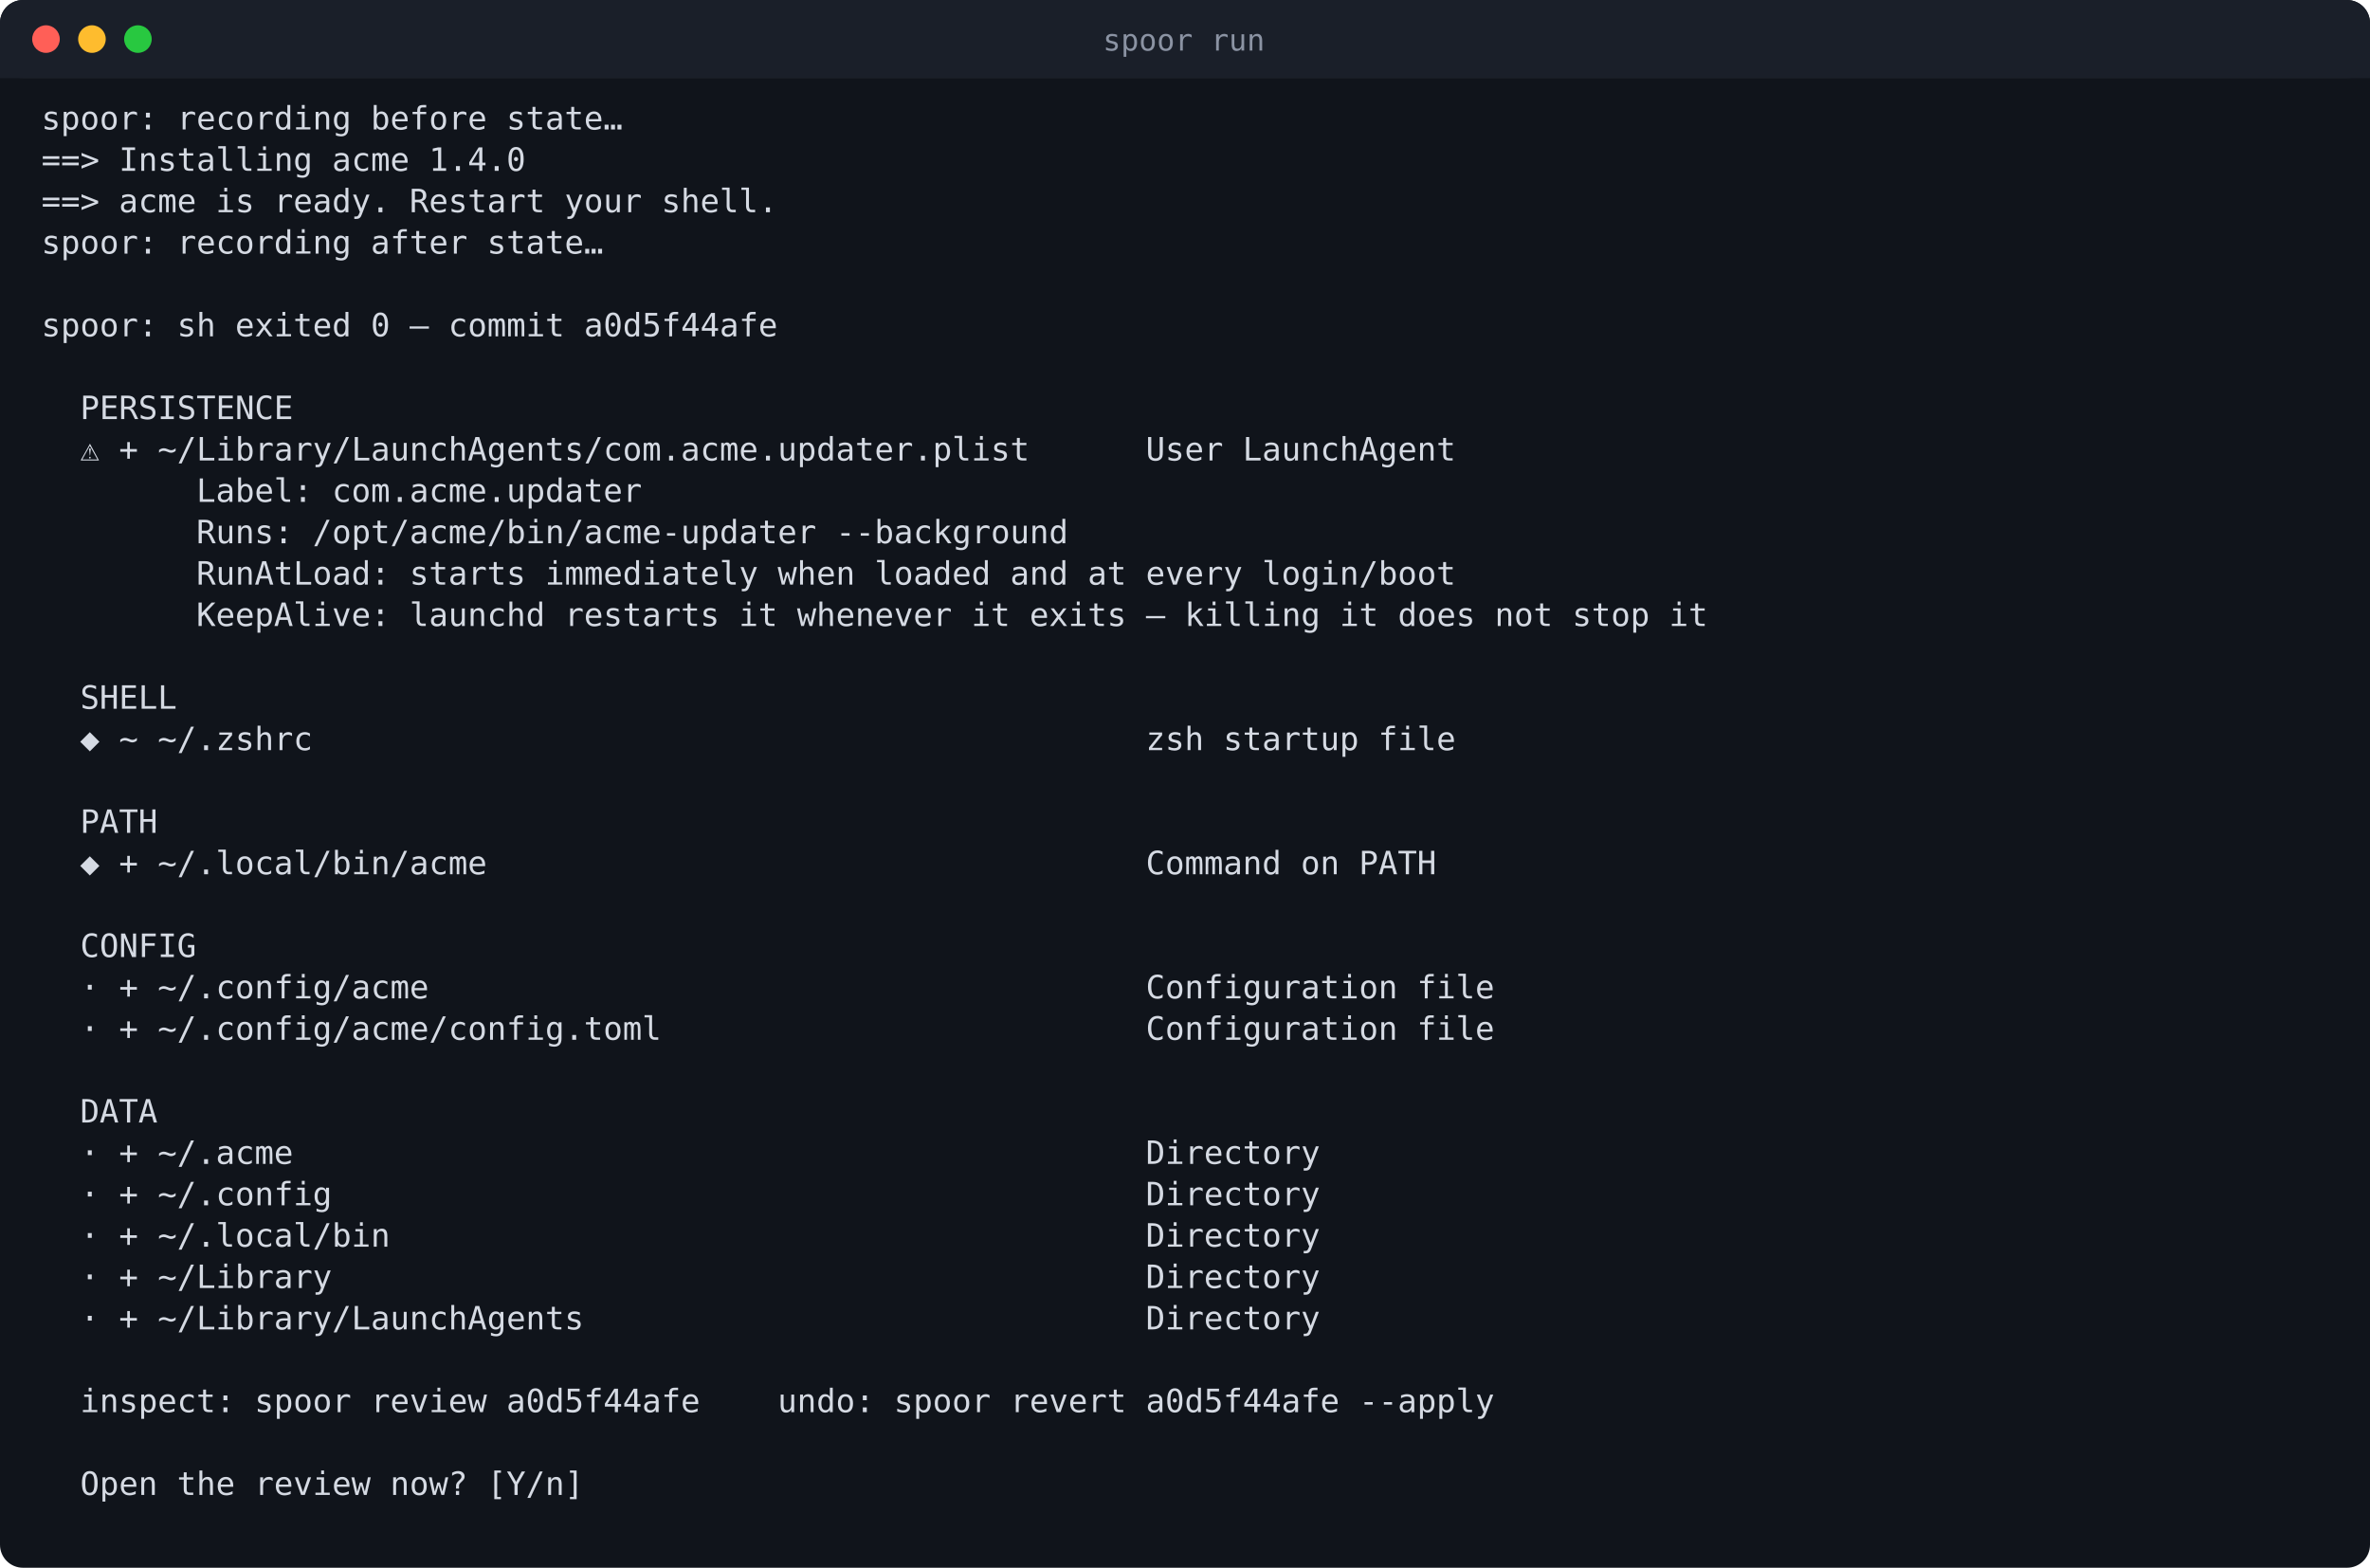
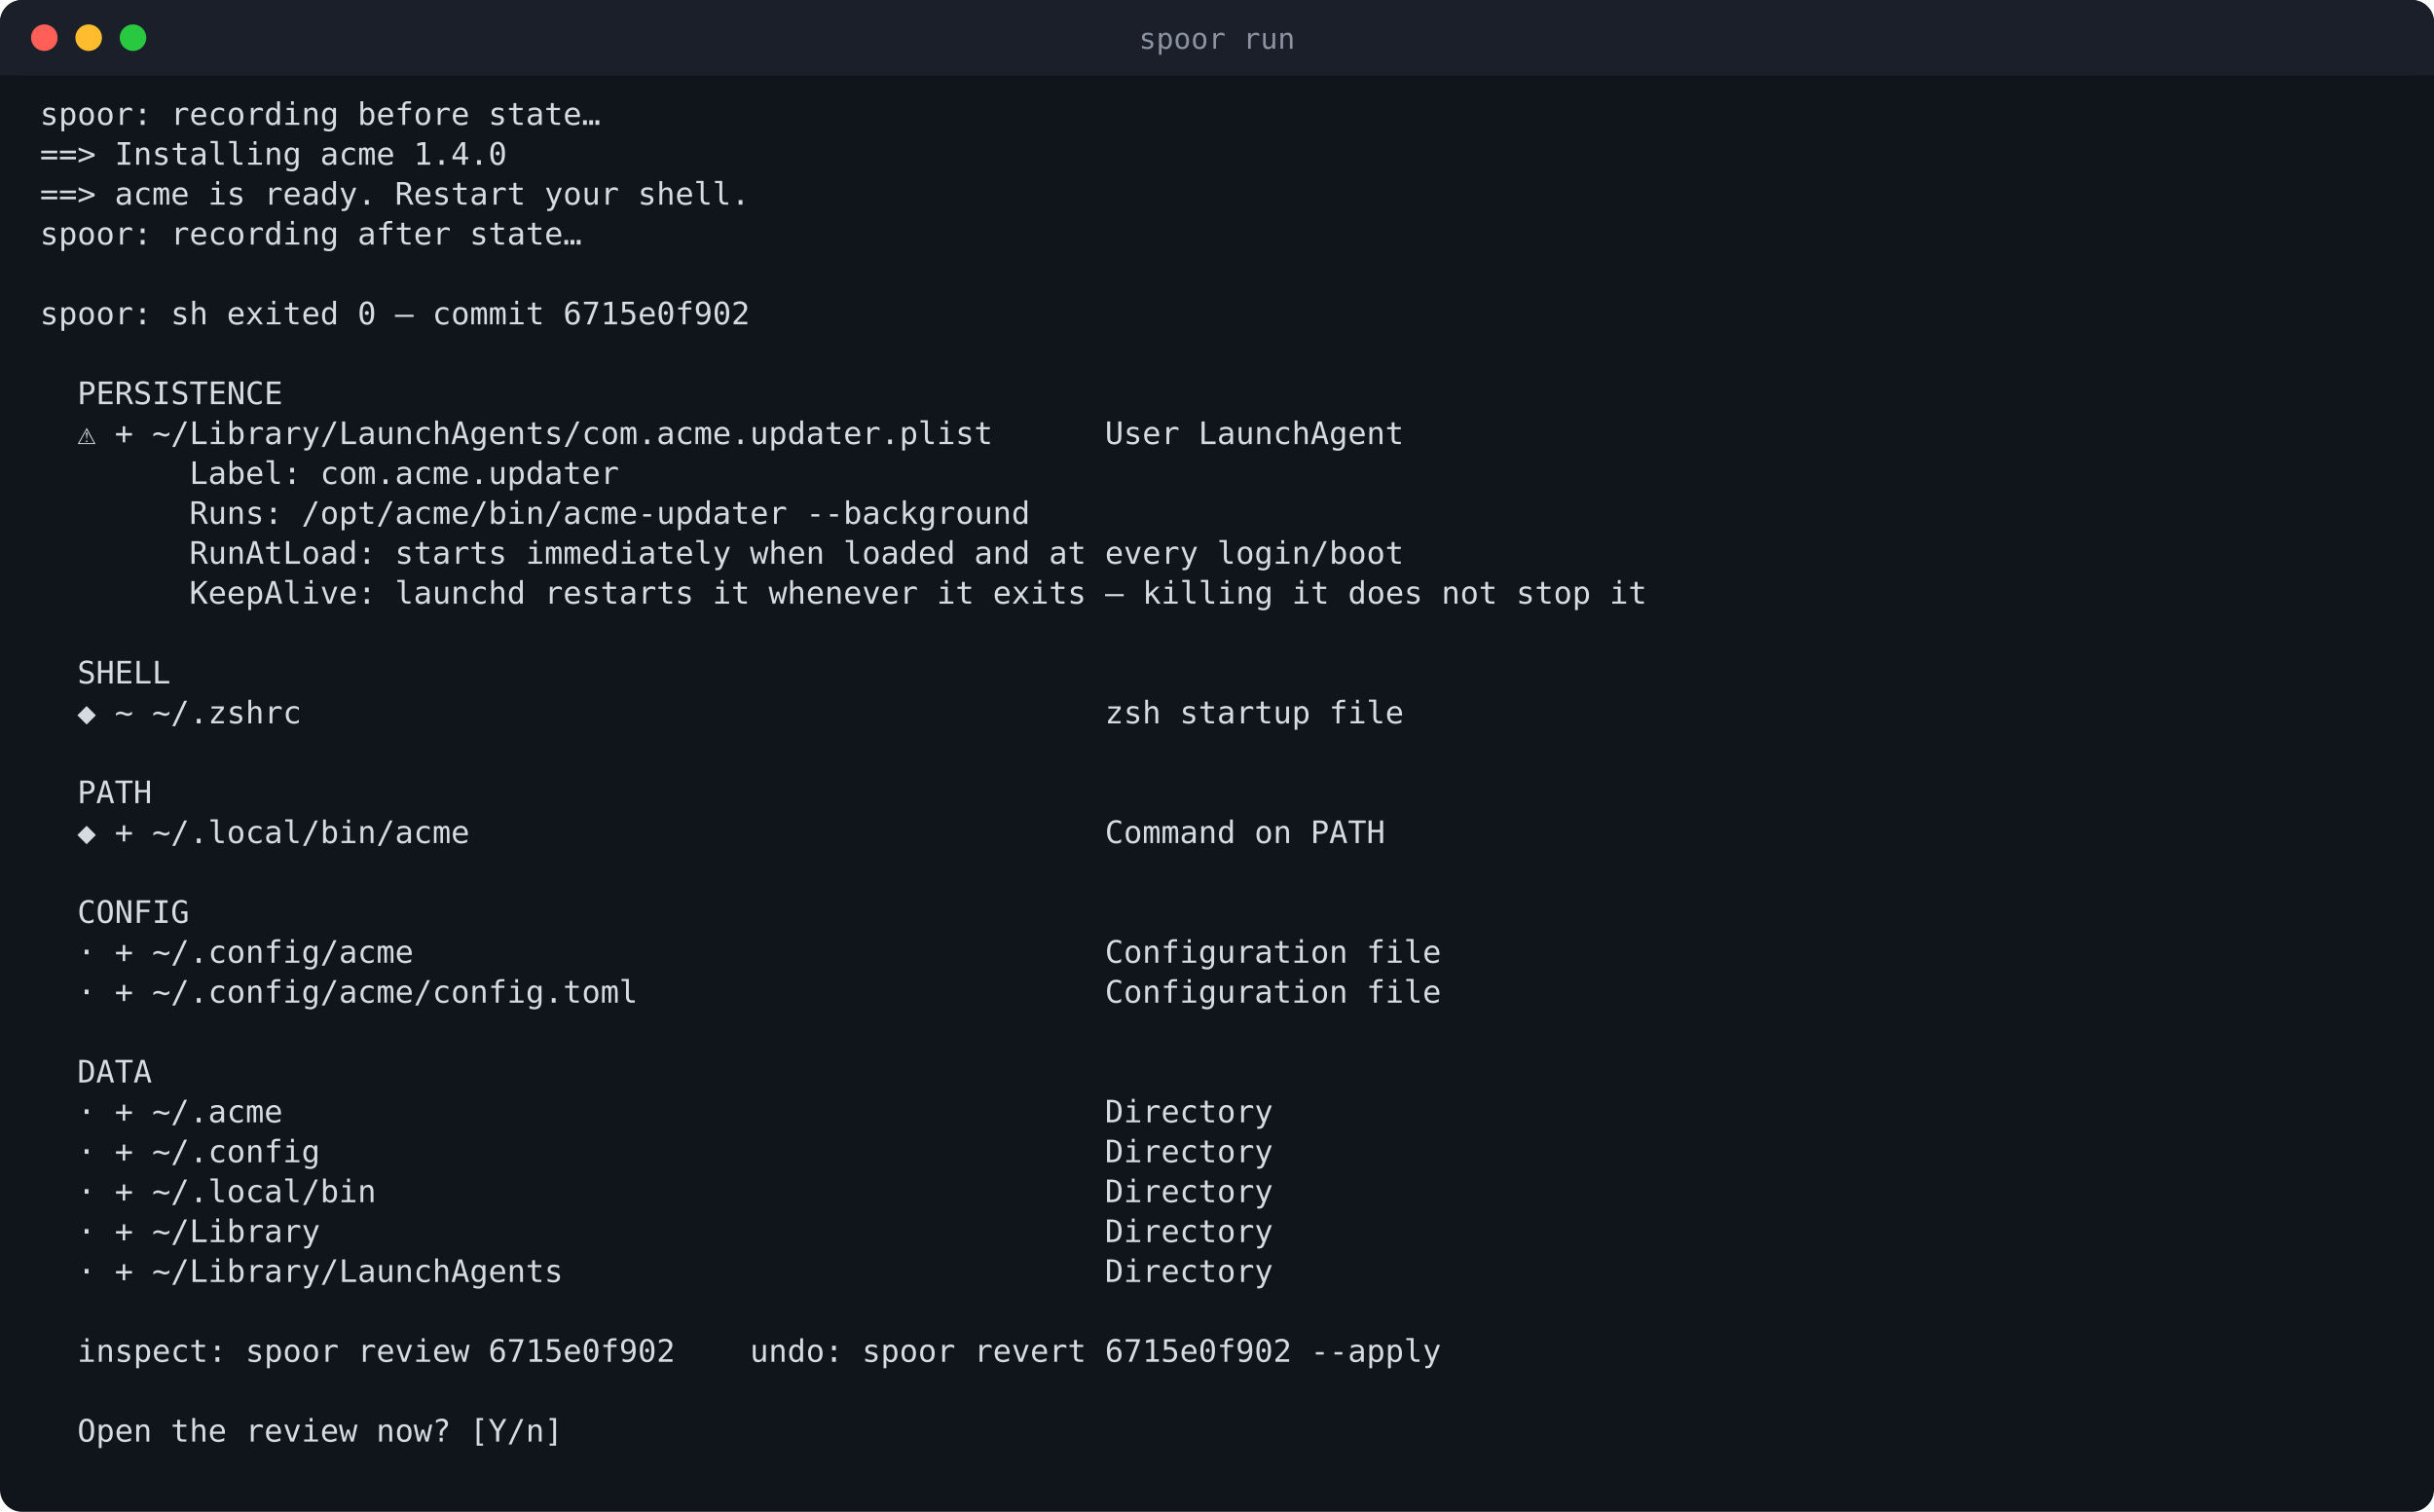
- <svg xmlns="http://www.w3.org/2000/svg" width="1031" height="682" viewBox="0 0 1031 682" font-family="'SF Mono', Menlo, Consolas, 'DejaVu Sans Mono', 'Liberation Mono', monospace" font-size="14">
-   <rect width="1031" height="682" rx="10" fill="#10141b" />
-   <rect width="1031" height="34" rx="10" fill="#1a1f29" />
-   <rect y="24" width="1031" height="10" fill="#1a1f29" />
+ <svg xmlns="http://www.w3.org/2000/svg" width="1098" height="682" viewBox="0 0 1098 682" font-family="'SF Mono', Menlo, Consolas, 'DejaVu Sans Mono', 'Liberation Mono', monospace" font-size="14">
+   <rect width="1098" height="682" rx="10" fill="#10141b" />
+   <rect width="1098" height="34" rx="10" fill="#1a1f29" />
+   <rect y="24" width="1098" height="10" fill="#1a1f29" />
  <circle cx="20" cy="17" r="6" fill="#ff5f57" />
  <circle cx="40" cy="17" r="6" fill="#febc2e" />
  <circle cx="60" cy="17" r="6" fill="#28c840" />
-   <text x="515" y="22" fill="#8b93a3" text-anchor="middle" font-size="13">spoor run</text>
+   <text x="549" y="22" fill="#8b93a3" text-anchor="middle" font-size="13">spoor run</text>
  <text x="18.00" y="56.32" fill="#d5dae3" xml:space="preserve">spoor: recording before state</text>
  <text x="262.47" y="56.32" fill="#d5dae3" textLength="8.43" lengthAdjust="spacingAndGlyphs" xml:space="preserve">…</text>
  <text x="18.00" y="74.32" fill="#d5dae3" xml:space="preserve">==&gt; Installing acme 1.4.0</text>
  <text x="18.00" y="92.32" fill="#d5dae3" xml:space="preserve">==&gt; acme is ready. Restart your shell.</text>
  <text x="18.00" y="110.32" fill="#d5dae3" xml:space="preserve">spoor: recording after state</text>
  <text x="254.04" y="110.32" fill="#d5dae3" textLength="8.43" lengthAdjust="spacingAndGlyphs" xml:space="preserve">…</text>
  <text x="18.00" y="146.32" fill="#d5dae3" xml:space="preserve">spoor: sh exited 0 </text>
  <text x="178.17" y="146.32" fill="#d5dae3" textLength="8.43" lengthAdjust="spacingAndGlyphs" xml:space="preserve">—</text>
-   <text x="186.60" y="146.32" fill="#d5dae3" xml:space="preserve"> commit a0d5f44afe</text>
+   <text x="186.60" y="146.32" fill="#d5dae3" xml:space="preserve"> commit 6715e0f902</text>
  <text x="18.00" y="182.32" fill="#d5dae3" xml:space="preserve">  PERSISTENCE</text>
  <text x="34.86" y="200.32" fill="#d5dae3" textLength="8.43" lengthAdjust="spacingAndGlyphs" xml:space="preserve">⚠</text>
  <text x="43.29" y="200.32" fill="#d5dae3" xml:space="preserve"> + ~/Library/LaunchAgents/com.acme.updater.plist      User LaunchAgent</text>
  <text x="18.00" y="218.32" fill="#d5dae3" xml:space="preserve">        Label: com.acme.updater</text>
  <text x="18.00" y="236.32" fill="#d5dae3" xml:space="preserve">        Runs: /opt/acme/bin/acme-updater --background</text>
  <text x="18.00" y="254.32" fill="#d5dae3" xml:space="preserve">        RunAtLoad: starts immediately when loaded and at every login/boot</text>
  <text x="18.00" y="272.32" fill="#d5dae3" xml:space="preserve">        KeepAlive: launchd restarts it whenever it exits </text>
  <text x="498.51" y="272.32" fill="#d5dae3" textLength="8.43" lengthAdjust="spacingAndGlyphs" xml:space="preserve">—</text>
  <text x="506.94" y="272.32" fill="#d5dae3" xml:space="preserve"> killing it does not stop it</text>
  <text x="18.00" y="308.32" fill="#d5dae3" xml:space="preserve">  SHELL</text>
  <text x="34.86" y="326.32" fill="#d5dae3" textLength="8.43" lengthAdjust="spacingAndGlyphs" xml:space="preserve">◆</text>
  <text x="43.29" y="326.32" fill="#d5dae3" xml:space="preserve"> ~ ~/.zshrc                                           zsh startup file</text>
  <text x="18.00" y="362.32" fill="#d5dae3" xml:space="preserve">  PATH</text>
  <text x="34.86" y="380.32" fill="#d5dae3" textLength="8.43" lengthAdjust="spacingAndGlyphs" xml:space="preserve">◆</text>
  <text x="43.29" y="380.32" fill="#d5dae3" xml:space="preserve"> + ~/.local/bin/acme                                  Command on PATH</text>
  <text x="18.00" y="416.32" fill="#d5dae3" xml:space="preserve">  CONFIG</text>
  <text x="34.86" y="434.32" fill="#d5dae3" textLength="8.43" lengthAdjust="spacingAndGlyphs" xml:space="preserve">·</text>
  <text x="43.29" y="434.32" fill="#d5dae3" xml:space="preserve"> + ~/.config/acme                                     Configuration file</text>
  <text x="34.86" y="452.32" fill="#d5dae3" textLength="8.43" lengthAdjust="spacingAndGlyphs" xml:space="preserve">·</text>
  <text x="43.29" y="452.32" fill="#d5dae3" xml:space="preserve"> + ~/.config/acme/config.toml                         Configuration file</text>
  <text x="18.00" y="488.32" fill="#d5dae3" xml:space="preserve">  DATA</text>
  <text x="34.86" y="506.32" fill="#d5dae3" textLength="8.43" lengthAdjust="spacingAndGlyphs" xml:space="preserve">·</text>
  <text x="43.29" y="506.32" fill="#d5dae3" xml:space="preserve"> + ~/.acme                                            Directory</text>
  <text x="34.86" y="524.32" fill="#d5dae3" textLength="8.43" lengthAdjust="spacingAndGlyphs" xml:space="preserve">·</text>
  <text x="43.29" y="524.32" fill="#d5dae3" xml:space="preserve"> + ~/.config                                          Directory</text>
  <text x="34.86" y="542.32" fill="#d5dae3" textLength="8.43" lengthAdjust="spacingAndGlyphs" xml:space="preserve">·</text>
  <text x="43.29" y="542.32" fill="#d5dae3" xml:space="preserve"> + ~/.local/bin                                       Directory</text>
  <text x="34.86" y="560.32" fill="#d5dae3" textLength="8.43" lengthAdjust="spacingAndGlyphs" xml:space="preserve">·</text>
  <text x="43.29" y="560.32" fill="#d5dae3" xml:space="preserve"> + ~/Library                                          Directory</text>
  <text x="34.86" y="578.32" fill="#d5dae3" textLength="8.43" lengthAdjust="spacingAndGlyphs" xml:space="preserve">·</text>
  <text x="43.29" y="578.32" fill="#d5dae3" xml:space="preserve"> + ~/Library/LaunchAgents                             Directory</text>
-   <text x="18.00" y="614.32" fill="#d5dae3" xml:space="preserve">  inspect: spoor review a0d5f44afe    undo: spoor revert a0d5f44afe --apply</text>
+   <text x="18.00" y="614.32" fill="#d5dae3" xml:space="preserve">  inspect: spoor review 6715e0f902    undo: spoor revert 6715e0f902 --apply</text>
  <text x="18.00" y="650.32" fill="#d5dae3" xml:space="preserve">  Open the review now? [Y/n]</text>
</svg>
